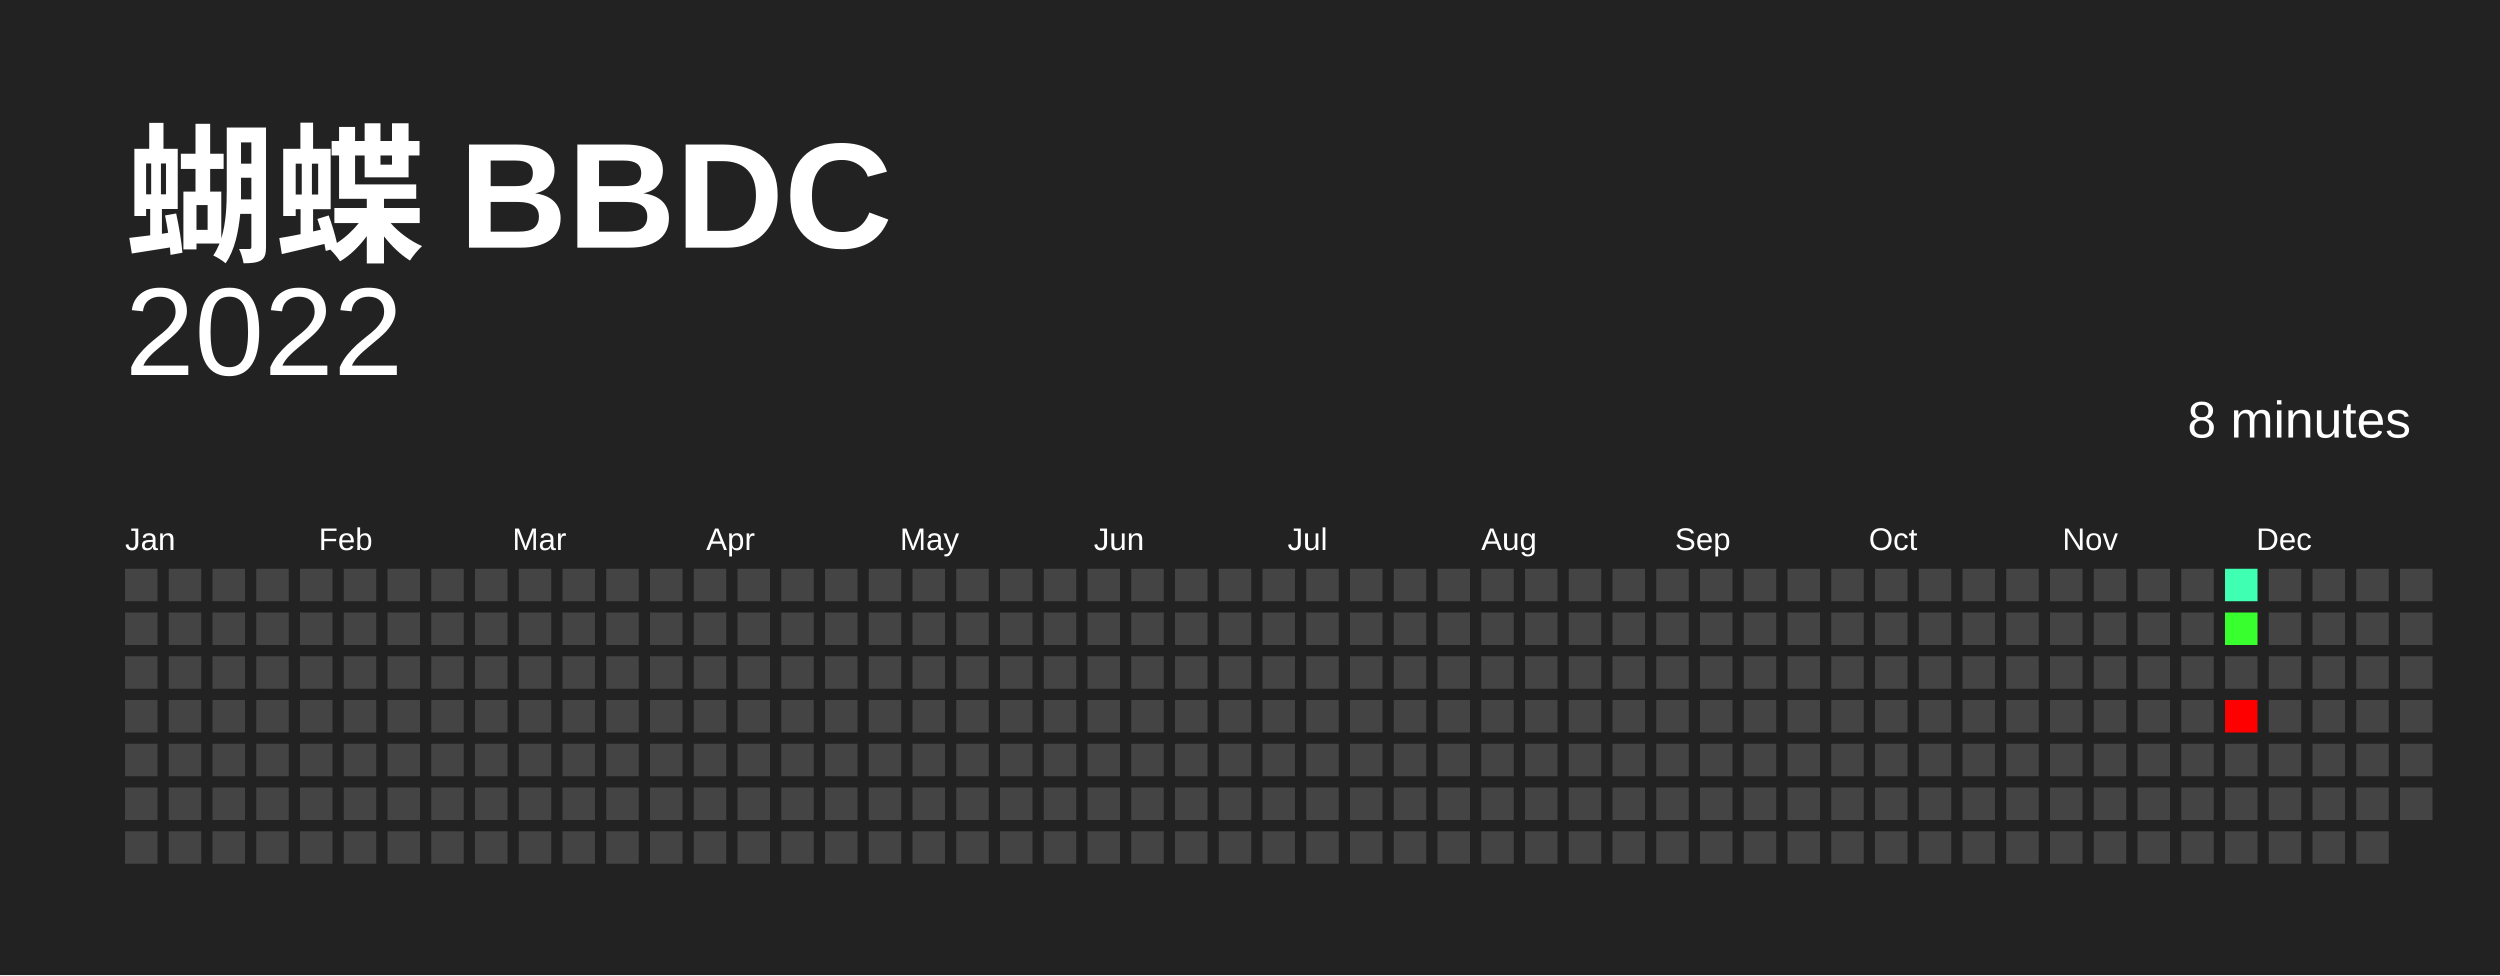
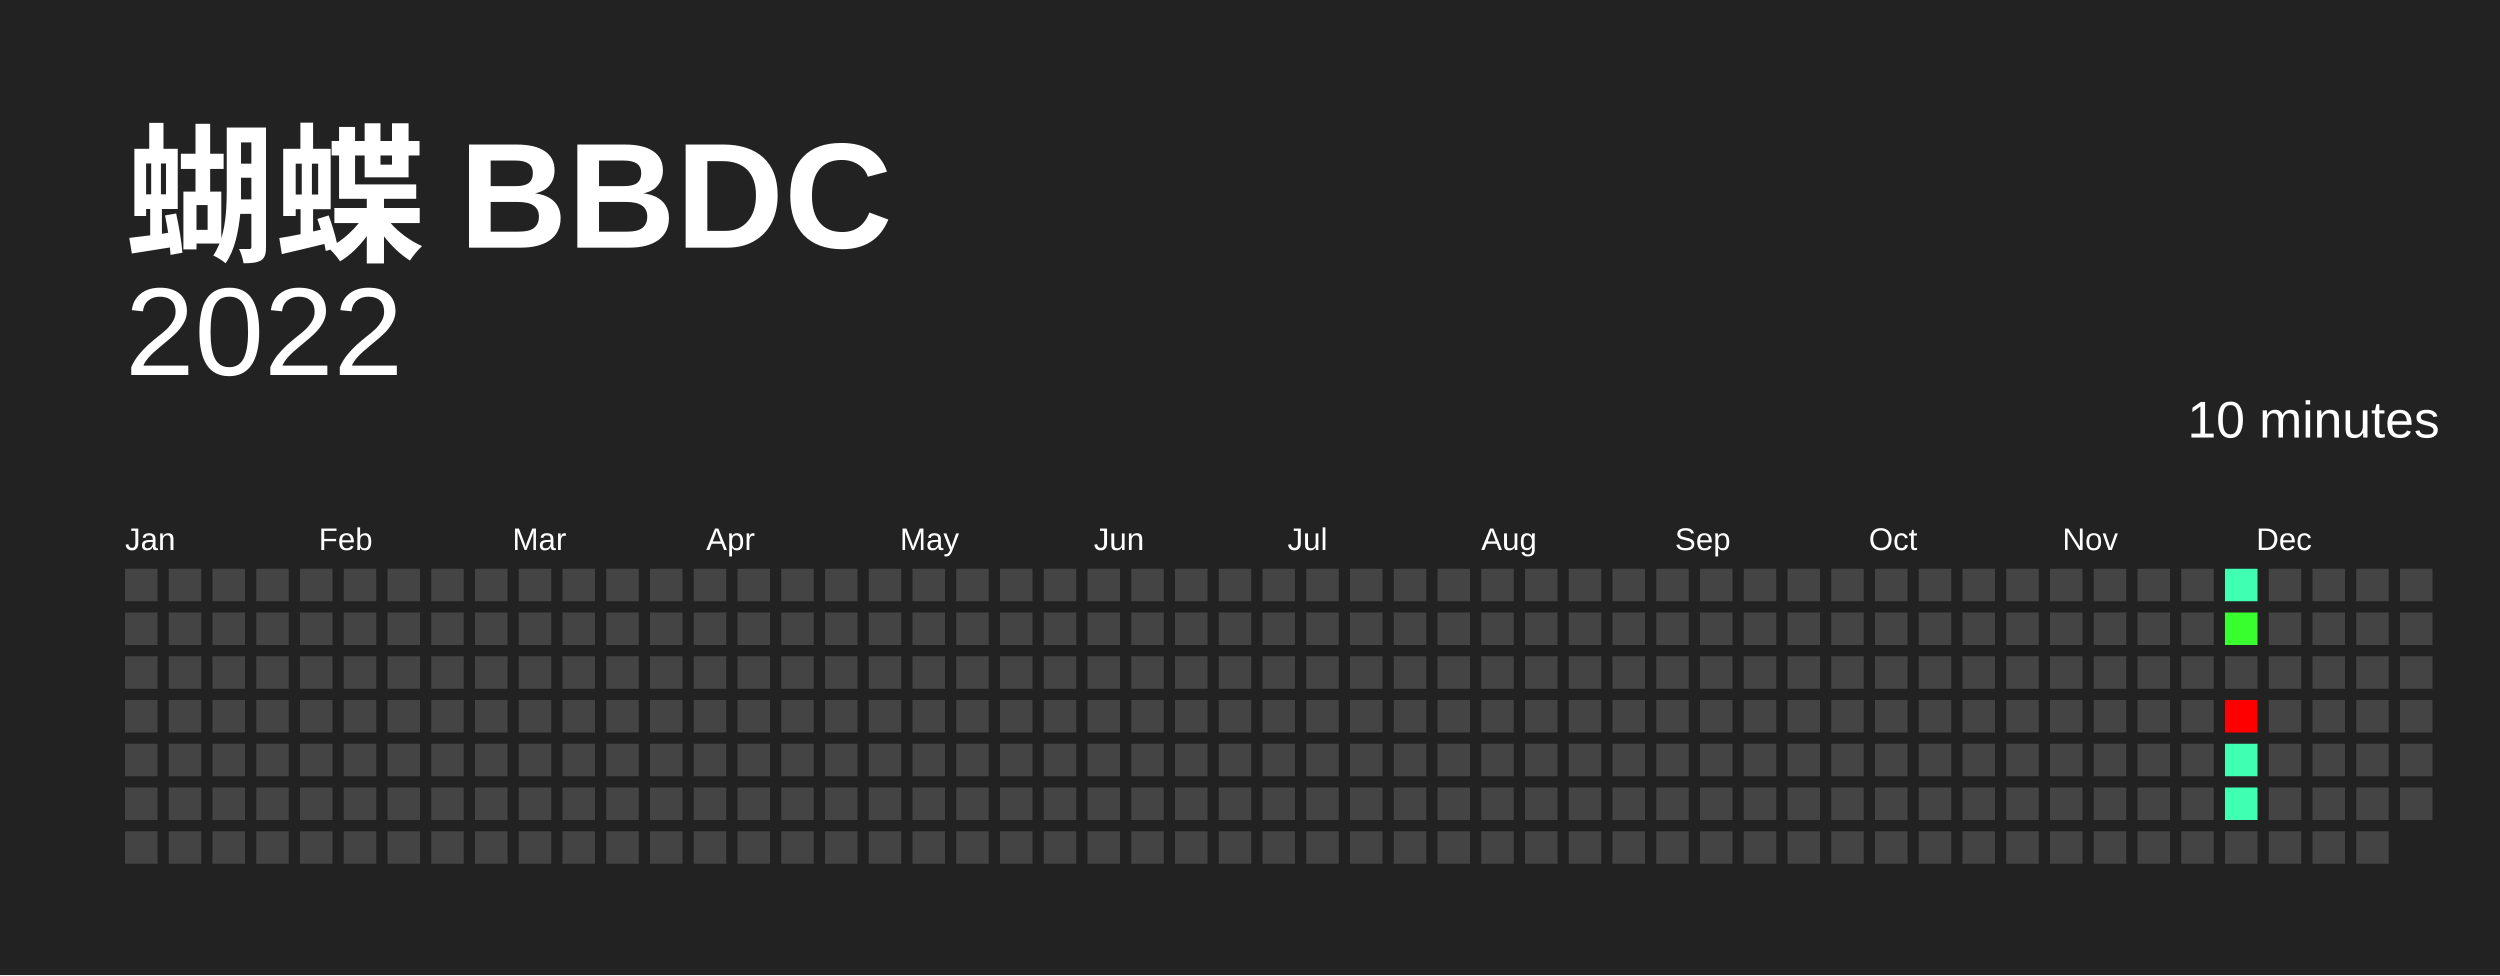
<svg xmlns="http://www.w3.org/2000/svg" baseProfile="full" height="78mm" version="1.1" viewBox="0,0,200,78" width="200mm">
  <defs />
  <rect fill="#222222" height="78" width="200" x="0" y="0" />
  <text fill="#FFFFFF" style="font-size:12px; font-family:Arial; font-weight:bold;" x="10" y="20">蝴蝶 BBDC</text>
  <text alignment-baseline="hanging" fill="#FFFFFF" style="font-size:10.0px; font-family:Arial;" x="10" y="30">2022</text>
-   <text alignment-baseline="hanging" fill="#FFFFFF" style="font-size:4.125px; font-family:Arial;" x="175" y="35">8 minutes</text>
+   <text alignment-baseline="hanging" fill="#FFFFFF" style="font-size:4.125px; font-family:Arial;" x="175" y="35">10 minutes</text>
  <text fill="#FFFFFF" style="font-size:2.5px; font-family:Arial" x="10.0" y="44">Jan</text>
  <text fill="#FFFFFF" style="font-size:2.5px; font-family:Arial" x="25.5" y="44">Feb</text>
  <text fill="#FFFFFF" style="font-size:2.5px; font-family:Arial" x="41.0" y="44">Mar</text>
  <text fill="#FFFFFF" style="font-size:2.5px; font-family:Arial" x="56.5" y="44">Apr</text>
  <text fill="#FFFFFF" style="font-size:2.5px; font-family:Arial" x="72.0" y="44">May</text>
  <text fill="#FFFFFF" style="font-size:2.5px; font-family:Arial" x="87.5" y="44">Jun</text>
  <text fill="#FFFFFF" style="font-size:2.5px; font-family:Arial" x="103.0" y="44">Jul</text>
  <text fill="#FFFFFF" style="font-size:2.5px; font-family:Arial" x="118.5" y="44">Aug</text>
  <text fill="#FFFFFF" style="font-size:2.5px; font-family:Arial" x="134.0" y="44">Sep</text>
  <text fill="#FFFFFF" style="font-size:2.5px; font-family:Arial" x="149.5" y="44">Oct</text>
  <text fill="#FFFFFF" style="font-size:2.5px; font-family:Arial" x="165.0" y="44">Nov</text>
  <text fill="#FFFFFF" style="font-size:2.5px; font-family:Arial" x="180.5" y="44">Dec</text>
  <rect fill="#444444" height="2.6" width="2.6" x="10.0" y="45.5" />
  <rect fill="#444444" height="2.6" width="2.6" x="10.0" y="49.0" />
  <rect fill="#444444" height="2.6" width="2.6" x="10.0" y="52.5" />
  <rect fill="#444444" height="2.6" width="2.6" x="10.0" y="56.0" />
  <rect fill="#444444" height="2.6" width="2.6" x="10.0" y="59.5" />
  <rect fill="#444444" height="2.6" width="2.6" x="10.0" y="63.0" />
  <rect fill="#444444" height="2.6" width="2.6" x="10.0" y="66.5" />
  <rect fill="#444444" height="2.6" width="2.6" x="13.5" y="45.5" />
  <rect fill="#444444" height="2.6" width="2.6" x="13.5" y="49.0" />
  <rect fill="#444444" height="2.6" width="2.6" x="13.5" y="52.5" />
  <rect fill="#444444" height="2.6" width="2.6" x="13.5" y="56.0" />
  <rect fill="#444444" height="2.6" width="2.6" x="13.5" y="59.5" />
  <rect fill="#444444" height="2.6" width="2.6" x="13.5" y="63.0" />
  <rect fill="#444444" height="2.6" width="2.6" x="13.5" y="66.5" />
  <rect fill="#444444" height="2.6" width="2.6" x="17.0" y="45.5" />
  <rect fill="#444444" height="2.6" width="2.6" x="17.0" y="49.0" />
  <rect fill="#444444" height="2.6" width="2.6" x="17.0" y="52.5" />
  <rect fill="#444444" height="2.6" width="2.6" x="17.0" y="56.0" />
  <rect fill="#444444" height="2.6" width="2.6" x="17.0" y="59.5" />
  <rect fill="#444444" height="2.6" width="2.6" x="17.0" y="63.0" />
  <rect fill="#444444" height="2.6" width="2.6" x="17.0" y="66.5" />
  <rect fill="#444444" height="2.6" width="2.6" x="20.5" y="45.5" />
  <rect fill="#444444" height="2.6" width="2.6" x="20.5" y="49.0" />
  <rect fill="#444444" height="2.6" width="2.6" x="20.5" y="52.5" />
  <rect fill="#444444" height="2.6" width="2.6" x="20.5" y="56.0" />
  <rect fill="#444444" height="2.6" width="2.6" x="20.5" y="59.5" />
  <rect fill="#444444" height="2.6" width="2.6" x="20.5" y="63.0" />
  <rect fill="#444444" height="2.6" width="2.6" x="20.5" y="66.5" />
  <rect fill="#444444" height="2.6" width="2.6" x="24.0" y="45.5" />
  <rect fill="#444444" height="2.6" width="2.6" x="24.0" y="49.0" />
  <rect fill="#444444" height="2.6" width="2.6" x="24.0" y="52.5" />
  <rect fill="#444444" height="2.6" width="2.6" x="24.0" y="56.0" />
  <rect fill="#444444" height="2.6" width="2.6" x="24.0" y="59.5" />
  <rect fill="#444444" height="2.6" width="2.6" x="24.0" y="63.0" />
  <rect fill="#444444" height="2.6" width="2.6" x="24.0" y="66.5" />
  <rect fill="#444444" height="2.6" width="2.6" x="27.5" y="45.5" />
  <rect fill="#444444" height="2.6" width="2.6" x="27.5" y="49.0" />
  <rect fill="#444444" height="2.6" width="2.6" x="27.5" y="52.5" />
  <rect fill="#444444" height="2.6" width="2.6" x="27.5" y="56.0" />
  <rect fill="#444444" height="2.6" width="2.6" x="27.5" y="59.5" />
  <rect fill="#444444" height="2.6" width="2.6" x="27.5" y="63.0" />
  <rect fill="#444444" height="2.6" width="2.6" x="27.5" y="66.5" />
  <rect fill="#444444" height="2.6" width="2.6" x="31.0" y="45.5" />
  <rect fill="#444444" height="2.6" width="2.6" x="31.0" y="49.0" />
  <rect fill="#444444" height="2.6" width="2.6" x="31.0" y="52.5" />
  <rect fill="#444444" height="2.6" width="2.6" x="31.0" y="56.0" />
  <rect fill="#444444" height="2.6" width="2.6" x="31.0" y="59.5" />
  <rect fill="#444444" height="2.6" width="2.6" x="31.0" y="63.0" />
  <rect fill="#444444" height="2.6" width="2.6" x="31.0" y="66.5" />
  <rect fill="#444444" height="2.6" width="2.6" x="34.5" y="45.5" />
  <rect fill="#444444" height="2.6" width="2.6" x="34.5" y="49.0" />
  <rect fill="#444444" height="2.6" width="2.6" x="34.5" y="52.5" />
  <rect fill="#444444" height="2.6" width="2.6" x="34.5" y="56.0" />
  <rect fill="#444444" height="2.6" width="2.6" x="34.5" y="59.5" />
  <rect fill="#444444" height="2.6" width="2.6" x="34.5" y="63.0" />
  <rect fill="#444444" height="2.6" width="2.6" x="34.5" y="66.5" />
  <rect fill="#444444" height="2.6" width="2.6" x="38.0" y="45.5" />
  <rect fill="#444444" height="2.6" width="2.6" x="38.0" y="49.0" />
  <rect fill="#444444" height="2.6" width="2.6" x="38.0" y="52.5" />
  <rect fill="#444444" height="2.6" width="2.6" x="38.0" y="56.0" />
  <rect fill="#444444" height="2.6" width="2.6" x="38.0" y="59.5" />
  <rect fill="#444444" height="2.6" width="2.6" x="38.0" y="63.0" />
  <rect fill="#444444" height="2.6" width="2.6" x="38.0" y="66.5" />
  <rect fill="#444444" height="2.6" width="2.6" x="41.5" y="45.5" />
  <rect fill="#444444" height="2.6" width="2.6" x="41.5" y="49.0" />
  <rect fill="#444444" height="2.6" width="2.6" x="41.5" y="52.5" />
  <rect fill="#444444" height="2.6" width="2.6" x="41.5" y="56.0" />
  <rect fill="#444444" height="2.6" width="2.6" x="41.5" y="59.5" />
  <rect fill="#444444" height="2.6" width="2.6" x="41.5" y="63.0" />
  <rect fill="#444444" height="2.6" width="2.6" x="41.5" y="66.5" />
  <rect fill="#444444" height="2.6" width="2.6" x="45.0" y="45.5" />
  <rect fill="#444444" height="2.6" width="2.6" x="45.0" y="49.0" />
  <rect fill="#444444" height="2.6" width="2.6" x="45.0" y="52.5" />
  <rect fill="#444444" height="2.6" width="2.6" x="45.0" y="56.0" />
  <rect fill="#444444" height="2.6" width="2.6" x="45.0" y="59.5" />
  <rect fill="#444444" height="2.6" width="2.6" x="45.0" y="63.0" />
  <rect fill="#444444" height="2.6" width="2.6" x="45.0" y="66.5" />
  <rect fill="#444444" height="2.6" width="2.6" x="48.5" y="45.5" />
  <rect fill="#444444" height="2.6" width="2.6" x="48.5" y="49.0" />
  <rect fill="#444444" height="2.6" width="2.6" x="48.5" y="52.5" />
  <rect fill="#444444" height="2.6" width="2.6" x="48.5" y="56.0" />
  <rect fill="#444444" height="2.6" width="2.6" x="48.5" y="59.5" />
  <rect fill="#444444" height="2.6" width="2.6" x="48.5" y="63.0" />
  <rect fill="#444444" height="2.6" width="2.6" x="48.5" y="66.5" />
  <rect fill="#444444" height="2.6" width="2.6" x="52.0" y="45.5" />
  <rect fill="#444444" height="2.6" width="2.6" x="52.0" y="49.0" />
  <rect fill="#444444" height="2.6" width="2.6" x="52.0" y="52.5" />
  <rect fill="#444444" height="2.6" width="2.6" x="52.0" y="56.0" />
  <rect fill="#444444" height="2.6" width="2.6" x="52.0" y="59.5" />
  <rect fill="#444444" height="2.6" width="2.6" x="52.0" y="63.0" />
  <rect fill="#444444" height="2.6" width="2.6" x="52.0" y="66.5" />
  <rect fill="#444444" height="2.6" width="2.6" x="55.5" y="45.5" />
  <rect fill="#444444" height="2.6" width="2.6" x="55.5" y="49.0" />
  <rect fill="#444444" height="2.6" width="2.6" x="55.5" y="52.5" />
  <rect fill="#444444" height="2.6" width="2.6" x="55.5" y="56.0" />
  <rect fill="#444444" height="2.6" width="2.6" x="55.5" y="59.5" />
  <rect fill="#444444" height="2.6" width="2.6" x="55.5" y="63.0" />
  <rect fill="#444444" height="2.6" width="2.6" x="55.5" y="66.5" />
  <rect fill="#444444" height="2.6" width="2.6" x="59.0" y="45.5" />
  <rect fill="#444444" height="2.6" width="2.6" x="59.0" y="49.0" />
  <rect fill="#444444" height="2.6" width="2.6" x="59.0" y="52.5" />
  <rect fill="#444444" height="2.6" width="2.6" x="59.0" y="56.0" />
  <rect fill="#444444" height="2.6" width="2.6" x="59.0" y="59.5" />
  <rect fill="#444444" height="2.6" width="2.6" x="59.0" y="63.0" />
  <rect fill="#444444" height="2.6" width="2.6" x="59.0" y="66.5" />
  <rect fill="#444444" height="2.6" width="2.6" x="62.5" y="45.5" />
  <rect fill="#444444" height="2.6" width="2.6" x="62.5" y="49.0" />
  <rect fill="#444444" height="2.6" width="2.6" x="62.5" y="52.5" />
  <rect fill="#444444" height="2.6" width="2.6" x="62.5" y="56.0" />
  <rect fill="#444444" height="2.6" width="2.6" x="62.5" y="59.5" />
  <rect fill="#444444" height="2.6" width="2.6" x="62.5" y="63.0" />
  <rect fill="#444444" height="2.6" width="2.6" x="62.5" y="66.5" />
  <rect fill="#444444" height="2.6" width="2.6" x="66.0" y="45.5" />
  <rect fill="#444444" height="2.6" width="2.6" x="66.0" y="49.0" />
  <rect fill="#444444" height="2.6" width="2.6" x="66.0" y="52.5" />
  <rect fill="#444444" height="2.6" width="2.6" x="66.0" y="56.0" />
  <rect fill="#444444" height="2.6" width="2.6" x="66.0" y="59.5" />
  <rect fill="#444444" height="2.6" width="2.6" x="66.0" y="63.0" />
  <rect fill="#444444" height="2.6" width="2.6" x="66.0" y="66.5" />
  <rect fill="#444444" height="2.6" width="2.6" x="69.5" y="45.5" />
  <rect fill="#444444" height="2.6" width="2.6" x="69.5" y="49.0" />
  <rect fill="#444444" height="2.6" width="2.6" x="69.5" y="52.5" />
  <rect fill="#444444" height="2.6" width="2.6" x="69.5" y="56.0" />
  <rect fill="#444444" height="2.6" width="2.6" x="69.5" y="59.5" />
  <rect fill="#444444" height="2.6" width="2.6" x="69.5" y="63.0" />
  <rect fill="#444444" height="2.6" width="2.6" x="69.5" y="66.5" />
  <rect fill="#444444" height="2.6" width="2.6" x="73.0" y="45.5" />
  <rect fill="#444444" height="2.6" width="2.6" x="73.0" y="49.0" />
  <rect fill="#444444" height="2.6" width="2.6" x="73.0" y="52.5" />
  <rect fill="#444444" height="2.6" width="2.6" x="73.0" y="56.0" />
  <rect fill="#444444" height="2.6" width="2.6" x="73.0" y="59.5" />
  <rect fill="#444444" height="2.6" width="2.6" x="73.0" y="63.0" />
  <rect fill="#444444" height="2.6" width="2.6" x="73.0" y="66.5" />
  <rect fill="#444444" height="2.6" width="2.6" x="76.5" y="45.5" />
  <rect fill="#444444" height="2.6" width="2.6" x="76.5" y="49.0" />
  <rect fill="#444444" height="2.6" width="2.6" x="76.5" y="52.5" />
  <rect fill="#444444" height="2.6" width="2.6" x="76.5" y="56.0" />
  <rect fill="#444444" height="2.6" width="2.6" x="76.5" y="59.5" />
  <rect fill="#444444" height="2.6" width="2.6" x="76.5" y="63.0" />
  <rect fill="#444444" height="2.6" width="2.6" x="76.5" y="66.5" />
  <rect fill="#444444" height="2.6" width="2.6" x="80.0" y="45.5" />
  <rect fill="#444444" height="2.6" width="2.6" x="80.0" y="49.0" />
  <rect fill="#444444" height="2.6" width="2.6" x="80.0" y="52.5" />
  <rect fill="#444444" height="2.6" width="2.6" x="80.0" y="56.0" />
  <rect fill="#444444" height="2.6" width="2.6" x="80.0" y="59.5" />
  <rect fill="#444444" height="2.6" width="2.6" x="80.0" y="63.0" />
  <rect fill="#444444" height="2.6" width="2.6" x="80.0" y="66.5" />
  <rect fill="#444444" height="2.6" width="2.6" x="83.5" y="45.5" />
  <rect fill="#444444" height="2.6" width="2.6" x="83.5" y="49.0" />
  <rect fill="#444444" height="2.6" width="2.6" x="83.5" y="52.5" />
  <rect fill="#444444" height="2.6" width="2.6" x="83.5" y="56.0" />
  <rect fill="#444444" height="2.6" width="2.6" x="83.5" y="59.5" />
  <rect fill="#444444" height="2.6" width="2.6" x="83.5" y="63.0" />
  <rect fill="#444444" height="2.6" width="2.6" x="83.5" y="66.5" />
  <rect fill="#444444" height="2.6" width="2.6" x="87.0" y="45.5" />
  <rect fill="#444444" height="2.6" width="2.6" x="87.0" y="49.0" />
  <rect fill="#444444" height="2.6" width="2.6" x="87.0" y="52.5" />
  <rect fill="#444444" height="2.6" width="2.6" x="87.0" y="56.0" />
  <rect fill="#444444" height="2.6" width="2.6" x="87.0" y="59.5" />
  <rect fill="#444444" height="2.6" width="2.6" x="87.0" y="63.0" />
  <rect fill="#444444" height="2.6" width="2.6" x="87.0" y="66.5" />
  <rect fill="#444444" height="2.6" width="2.6" x="90.5" y="45.5" />
  <rect fill="#444444" height="2.6" width="2.6" x="90.5" y="49.0" />
  <rect fill="#444444" height="2.6" width="2.6" x="90.5" y="52.5" />
  <rect fill="#444444" height="2.6" width="2.6" x="90.5" y="56.0" />
  <rect fill="#444444" height="2.6" width="2.6" x="90.5" y="59.5" />
  <rect fill="#444444" height="2.6" width="2.6" x="90.5" y="63.0" />
  <rect fill="#444444" height="2.6" width="2.6" x="90.5" y="66.5" />
  <rect fill="#444444" height="2.6" width="2.6" x="94.0" y="45.5" />
  <rect fill="#444444" height="2.6" width="2.6" x="94.0" y="49.0" />
  <rect fill="#444444" height="2.6" width="2.6" x="94.0" y="52.5" />
  <rect fill="#444444" height="2.6" width="2.6" x="94.0" y="56.0" />
  <rect fill="#444444" height="2.6" width="2.6" x="94.0" y="59.5" />
  <rect fill="#444444" height="2.6" width="2.6" x="94.0" y="63.0" />
  <rect fill="#444444" height="2.6" width="2.6" x="94.0" y="66.5" />
  <rect fill="#444444" height="2.6" width="2.6" x="97.5" y="45.5" />
  <rect fill="#444444" height="2.6" width="2.6" x="97.5" y="49.0" />
  <rect fill="#444444" height="2.6" width="2.6" x="97.5" y="52.5" />
  <rect fill="#444444" height="2.6" width="2.6" x="97.5" y="56.0" />
  <rect fill="#444444" height="2.6" width="2.6" x="97.5" y="59.5" />
  <rect fill="#444444" height="2.6" width="2.6" x="97.5" y="63.0" />
  <rect fill="#444444" height="2.6" width="2.6" x="97.5" y="66.5" />
  <rect fill="#444444" height="2.6" width="2.6" x="101.0" y="45.5" />
  <rect fill="#444444" height="2.6" width="2.6" x="101.0" y="49.0" />
  <rect fill="#444444" height="2.6" width="2.6" x="101.0" y="52.5" />
  <rect fill="#444444" height="2.6" width="2.6" x="101.0" y="56.0" />
  <rect fill="#444444" height="2.6" width="2.6" x="101.0" y="59.5" />
  <rect fill="#444444" height="2.6" width="2.6" x="101.0" y="63.0" />
  <rect fill="#444444" height="2.6" width="2.6" x="101.0" y="66.5" />
  <rect fill="#444444" height="2.6" width="2.6" x="104.5" y="45.5" />
  <rect fill="#444444" height="2.6" width="2.6" x="104.5" y="49.0" />
  <rect fill="#444444" height="2.6" width="2.6" x="104.5" y="52.5" />
  <rect fill="#444444" height="2.6" width="2.6" x="104.5" y="56.0" />
  <rect fill="#444444" height="2.6" width="2.6" x="104.5" y="59.5" />
  <rect fill="#444444" height="2.6" width="2.6" x="104.5" y="63.0" />
  <rect fill="#444444" height="2.6" width="2.6" x="104.5" y="66.5" />
  <rect fill="#444444" height="2.6" width="2.6" x="108.0" y="45.5" />
  <rect fill="#444444" height="2.6" width="2.6" x="108.0" y="49.0" />
  <rect fill="#444444" height="2.6" width="2.6" x="108.0" y="52.5" />
  <rect fill="#444444" height="2.6" width="2.6" x="108.0" y="56.0" />
  <rect fill="#444444" height="2.6" width="2.6" x="108.0" y="59.5" />
  <rect fill="#444444" height="2.6" width="2.6" x="108.0" y="63.0" />
  <rect fill="#444444" height="2.6" width="2.6" x="108.0" y="66.5" />
  <rect fill="#444444" height="2.6" width="2.6" x="111.5" y="45.5" />
  <rect fill="#444444" height="2.6" width="2.6" x="111.5" y="49.0" />
  <rect fill="#444444" height="2.6" width="2.6" x="111.5" y="52.5" />
  <rect fill="#444444" height="2.6" width="2.6" x="111.5" y="56.0" />
  <rect fill="#444444" height="2.6" width="2.6" x="111.5" y="59.5" />
  <rect fill="#444444" height="2.6" width="2.6" x="111.5" y="63.0" />
  <rect fill="#444444" height="2.6" width="2.6" x="111.5" y="66.5" />
  <rect fill="#444444" height="2.6" width="2.6" x="115.0" y="45.5" />
  <rect fill="#444444" height="2.6" width="2.6" x="115.0" y="49.0" />
  <rect fill="#444444" height="2.6" width="2.6" x="115.0" y="52.5" />
  <rect fill="#444444" height="2.6" width="2.6" x="115.0" y="56.0" />
  <rect fill="#444444" height="2.6" width="2.6" x="115.0" y="59.5" />
  <rect fill="#444444" height="2.6" width="2.6" x="115.0" y="63.0" />
  <rect fill="#444444" height="2.6" width="2.6" x="115.0" y="66.5" />
  <rect fill="#444444" height="2.6" width="2.6" x="118.5" y="45.5" />
  <rect fill="#444444" height="2.6" width="2.6" x="118.5" y="49.0" />
  <rect fill="#444444" height="2.6" width="2.6" x="118.5" y="52.5" />
  <rect fill="#444444" height="2.6" width="2.6" x="118.5" y="56.0" />
  <rect fill="#444444" height="2.6" width="2.6" x="118.5" y="59.5" />
  <rect fill="#444444" height="2.6" width="2.6" x="118.5" y="63.0" />
  <rect fill="#444444" height="2.6" width="2.6" x="118.5" y="66.5" />
  <rect fill="#444444" height="2.6" width="2.6" x="122.0" y="45.5" />
  <rect fill="#444444" height="2.6" width="2.6" x="122.0" y="49.0" />
  <rect fill="#444444" height="2.6" width="2.6" x="122.0" y="52.5" />
  <rect fill="#444444" height="2.6" width="2.6" x="122.0" y="56.0" />
  <rect fill="#444444" height="2.6" width="2.6" x="122.0" y="59.5" />
  <rect fill="#444444" height="2.6" width="2.6" x="122.0" y="63.0" />
  <rect fill="#444444" height="2.6" width="2.6" x="122.0" y="66.5" />
  <rect fill="#444444" height="2.6" width="2.6" x="125.5" y="45.5" />
  <rect fill="#444444" height="2.6" width="2.6" x="125.5" y="49.0" />
  <rect fill="#444444" height="2.6" width="2.6" x="125.5" y="52.5" />
  <rect fill="#444444" height="2.6" width="2.6" x="125.5" y="56.0" />
  <rect fill="#444444" height="2.6" width="2.6" x="125.5" y="59.5" />
  <rect fill="#444444" height="2.6" width="2.6" x="125.5" y="63.0" />
  <rect fill="#444444" height="2.6" width="2.6" x="125.5" y="66.5" />
  <rect fill="#444444" height="2.6" width="2.6" x="129.0" y="45.5" />
  <rect fill="#444444" height="2.6" width="2.6" x="129.0" y="49.0" />
  <rect fill="#444444" height="2.6" width="2.6" x="129.0" y="52.5" />
  <rect fill="#444444" height="2.6" width="2.6" x="129.0" y="56.0" />
  <rect fill="#444444" height="2.6" width="2.6" x="129.0" y="59.5" />
  <rect fill="#444444" height="2.6" width="2.6" x="129.0" y="63.0" />
  <rect fill="#444444" height="2.6" width="2.6" x="129.0" y="66.5" />
  <rect fill="#444444" height="2.6" width="2.6" x="132.5" y="45.5" />
  <rect fill="#444444" height="2.6" width="2.6" x="132.5" y="49.0" />
  <rect fill="#444444" height="2.6" width="2.6" x="132.5" y="52.5" />
  <rect fill="#444444" height="2.6" width="2.6" x="132.5" y="56.0" />
  <rect fill="#444444" height="2.6" width="2.6" x="132.5" y="59.5" />
  <rect fill="#444444" height="2.6" width="2.6" x="132.5" y="63.0" />
  <rect fill="#444444" height="2.6" width="2.6" x="132.5" y="66.5" />
  <rect fill="#444444" height="2.6" width="2.6" x="136.0" y="45.5" />
  <rect fill="#444444" height="2.6" width="2.6" x="136.0" y="49.0" />
  <rect fill="#444444" height="2.6" width="2.6" x="136.0" y="52.5" />
  <rect fill="#444444" height="2.6" width="2.6" x="136.0" y="56.0" />
  <rect fill="#444444" height="2.6" width="2.6" x="136.0" y="59.5" />
  <rect fill="#444444" height="2.6" width="2.6" x="136.0" y="63.0" />
  <rect fill="#444444" height="2.6" width="2.6" x="136.0" y="66.5" />
  <rect fill="#444444" height="2.6" width="2.6" x="139.5" y="45.5" />
  <rect fill="#444444" height="2.6" width="2.6" x="139.5" y="49.0" />
  <rect fill="#444444" height="2.6" width="2.6" x="139.5" y="52.5" />
  <rect fill="#444444" height="2.6" width="2.6" x="139.5" y="56.0" />
  <rect fill="#444444" height="2.6" width="2.6" x="139.5" y="59.5" />
  <rect fill="#444444" height="2.6" width="2.6" x="139.5" y="63.0" />
  <rect fill="#444444" height="2.6" width="2.6" x="139.5" y="66.5" />
  <rect fill="#444444" height="2.6" width="2.6" x="143.0" y="45.5" />
  <rect fill="#444444" height="2.6" width="2.6" x="143.0" y="49.0" />
  <rect fill="#444444" height="2.6" width="2.6" x="143.0" y="52.5" />
  <rect fill="#444444" height="2.6" width="2.6" x="143.0" y="56.0" />
  <rect fill="#444444" height="2.6" width="2.6" x="143.0" y="59.5" />
  <rect fill="#444444" height="2.6" width="2.6" x="143.0" y="63.0" />
  <rect fill="#444444" height="2.6" width="2.6" x="143.0" y="66.5" />
  <rect fill="#444444" height="2.6" width="2.6" x="146.5" y="45.5" />
  <rect fill="#444444" height="2.6" width="2.6" x="146.5" y="49.0" />
  <rect fill="#444444" height="2.6" width="2.6" x="146.5" y="52.5" />
  <rect fill="#444444" height="2.6" width="2.6" x="146.5" y="56.0" />
  <rect fill="#444444" height="2.6" width="2.6" x="146.5" y="59.5" />
  <rect fill="#444444" height="2.6" width="2.6" x="146.5" y="63.0" />
  <rect fill="#444444" height="2.6" width="2.6" x="146.5" y="66.5" />
  <rect fill="#444444" height="2.6" width="2.6" x="150.0" y="45.5" />
  <rect fill="#444444" height="2.6" width="2.6" x="150.0" y="49.0" />
  <rect fill="#444444" height="2.6" width="2.6" x="150.0" y="52.5" />
  <rect fill="#444444" height="2.6" width="2.6" x="150.0" y="56.0" />
  <rect fill="#444444" height="2.6" width="2.6" x="150.0" y="59.5" />
  <rect fill="#444444" height="2.6" width="2.6" x="150.0" y="63.0" />
  <rect fill="#444444" height="2.6" width="2.6" x="150.0" y="66.5" />
  <rect fill="#444444" height="2.6" width="2.6" x="153.5" y="45.5" />
  <rect fill="#444444" height="2.6" width="2.6" x="153.5" y="49.0" />
  <rect fill="#444444" height="2.6" width="2.6" x="153.5" y="52.5" />
  <rect fill="#444444" height="2.6" width="2.6" x="153.5" y="56.0" />
  <rect fill="#444444" height="2.6" width="2.6" x="153.5" y="59.5" />
  <rect fill="#444444" height="2.6" width="2.6" x="153.5" y="63.0" />
  <rect fill="#444444" height="2.6" width="2.6" x="153.5" y="66.5" />
  <rect fill="#444444" height="2.6" width="2.6" x="157.0" y="45.5" />
  <rect fill="#444444" height="2.6" width="2.6" x="157.0" y="49.0" />
  <rect fill="#444444" height="2.6" width="2.6" x="157.0" y="52.5" />
  <rect fill="#444444" height="2.6" width="2.6" x="157.0" y="56.0" />
  <rect fill="#444444" height="2.6" width="2.6" x="157.0" y="59.5" />
  <rect fill="#444444" height="2.6" width="2.6" x="157.0" y="63.0" />
  <rect fill="#444444" height="2.6" width="2.6" x="157.0" y="66.5" />
  <rect fill="#444444" height="2.6" width="2.6" x="160.5" y="45.5" />
  <rect fill="#444444" height="2.6" width="2.6" x="160.5" y="49.0" />
  <rect fill="#444444" height="2.6" width="2.6" x="160.5" y="52.5" />
  <rect fill="#444444" height="2.6" width="2.6" x="160.5" y="56.0" />
  <rect fill="#444444" height="2.6" width="2.6" x="160.5" y="59.5" />
  <rect fill="#444444" height="2.6" width="2.6" x="160.5" y="63.0" />
  <rect fill="#444444" height="2.6" width="2.6" x="160.5" y="66.5" />
  <rect fill="#444444" height="2.6" width="2.6" x="164.0" y="45.5" />
  <rect fill="#444444" height="2.6" width="2.6" x="164.0" y="49.0" />
  <rect fill="#444444" height="2.6" width="2.6" x="164.0" y="52.5" />
  <rect fill="#444444" height="2.6" width="2.6" x="164.0" y="56.0" />
  <rect fill="#444444" height="2.6" width="2.6" x="164.0" y="59.5" />
  <rect fill="#444444" height="2.6" width="2.6" x="164.0" y="63.0" />
  <rect fill="#444444" height="2.6" width="2.6" x="164.0" y="66.5" />
  <rect fill="#444444" height="2.6" width="2.6" x="167.5" y="45.5" />
  <rect fill="#444444" height="2.6" width="2.6" x="167.5" y="49.0" />
  <rect fill="#444444" height="2.6" width="2.6" x="167.5" y="52.5" />
  <rect fill="#444444" height="2.6" width="2.6" x="167.5" y="56.0" />
  <rect fill="#444444" height="2.6" width="2.6" x="167.5" y="59.5" />
  <rect fill="#444444" height="2.6" width="2.6" x="167.5" y="63.0" />
  <rect fill="#444444" height="2.6" width="2.6" x="167.5" y="66.5" />
  <rect fill="#444444" height="2.6" width="2.6" x="171.0" y="45.5" />
  <rect fill="#444444" height="2.6" width="2.6" x="171.0" y="49.0" />
  <rect fill="#444444" height="2.6" width="2.6" x="171.0" y="52.5" />
  <rect fill="#444444" height="2.6" width="2.6" x="171.0" y="56.0" />
  <rect fill="#444444" height="2.6" width="2.6" x="171.0" y="59.5" />
  <rect fill="#444444" height="2.6" width="2.6" x="171.0" y="63.0" />
  <rect fill="#444444" height="2.6" width="2.6" x="171.0" y="66.5" />
  <rect fill="#444444" height="2.6" width="2.6" x="174.5" y="45.5" />
  <rect fill="#444444" height="2.6" width="2.6" x="174.5" y="49.0" />
  <rect fill="#444444" height="2.6" width="2.6" x="174.5" y="52.5" />
  <rect fill="#444444" height="2.6" width="2.6" x="174.5" y="56.0" />
  <rect fill="#444444" height="2.6" width="2.6" x="174.5" y="59.5" />
  <rect fill="#444444" height="2.6" width="2.6" x="174.5" y="63.0" />
  <rect fill="#444444" height="2.6" width="2.6" x="174.5" y="66.5" />
  <rect fill="#3effb2" height="2.6" width="2.6" x="178.0" y="45.5" />
  <rect fill="#38ff2e" height="2.6" width="2.6" x="178.0" y="49.0" />
  <rect fill="#444444" height="2.6" width="2.6" x="178.0" y="52.5" />
  <rect fill="red" height="2.6" width="2.6" x="178.0" y="56.0" />
-   <rect fill="#444444" height="2.6" width="2.6" x="178.0" y="59.5" />
-   <rect fill="#444444" height="2.6" width="2.6" x="178.0" y="63.0" />
+   <rect fill="#3effb2" height="2.6" width="2.6" x="178.0" y="59.5" />
+   <rect fill="#3effb2" height="2.6" width="2.6" x="178.0" y="63.0" />
  <rect fill="#444444" height="2.6" width="2.6" x="178.0" y="66.5" />
  <rect fill="#444444" height="2.6" width="2.6" x="181.5" y="45.5" />
  <rect fill="#444444" height="2.6" width="2.6" x="181.5" y="49.0" />
  <rect fill="#444444" height="2.6" width="2.6" x="181.5" y="52.5" />
  <rect fill="#444444" height="2.6" width="2.6" x="181.5" y="56.0" />
  <rect fill="#444444" height="2.6" width="2.6" x="181.5" y="59.5" />
  <rect fill="#444444" height="2.6" width="2.6" x="181.5" y="63.0" />
  <rect fill="#444444" height="2.6" width="2.6" x="181.5" y="66.5" />
  <rect fill="#444444" height="2.6" width="2.6" x="185.0" y="45.5" />
  <rect fill="#444444" height="2.6" width="2.6" x="185.0" y="49.0" />
  <rect fill="#444444" height="2.6" width="2.6" x="185.0" y="52.5" />
  <rect fill="#444444" height="2.6" width="2.6" x="185.0" y="56.0" />
  <rect fill="#444444" height="2.6" width="2.6" x="185.0" y="59.5" />
  <rect fill="#444444" height="2.6" width="2.6" x="185.0" y="63.0" />
  <rect fill="#444444" height="2.6" width="2.6" x="185.0" y="66.5" />
  <rect fill="#444444" height="2.6" width="2.6" x="188.5" y="45.5" />
  <rect fill="#444444" height="2.6" width="2.6" x="188.5" y="49.0" />
  <rect fill="#444444" height="2.6" width="2.6" x="188.5" y="52.5" />
  <rect fill="#444444" height="2.6" width="2.6" x="188.5" y="56.0" />
  <rect fill="#444444" height="2.6" width="2.6" x="188.5" y="59.5" />
  <rect fill="#444444" height="2.6" width="2.6" x="188.5" y="63.0" />
  <rect fill="#444444" height="2.6" width="2.6" x="188.5" y="66.5" />
  <rect fill="#444444" height="2.6" width="2.6" x="192.0" y="45.5" />
  <rect fill="#444444" height="2.6" width="2.6" x="192.0" y="49.0" />
  <rect fill="#444444" height="2.6" width="2.6" x="192.0" y="52.5" />
  <rect fill="#444444" height="2.6" width="2.6" x="192.0" y="56.0" />
  <rect fill="#444444" height="2.6" width="2.6" x="192.0" y="59.5" />
  <rect fill="#444444" height="2.6" width="2.6" x="192.0" y="63.0" />
</svg>
